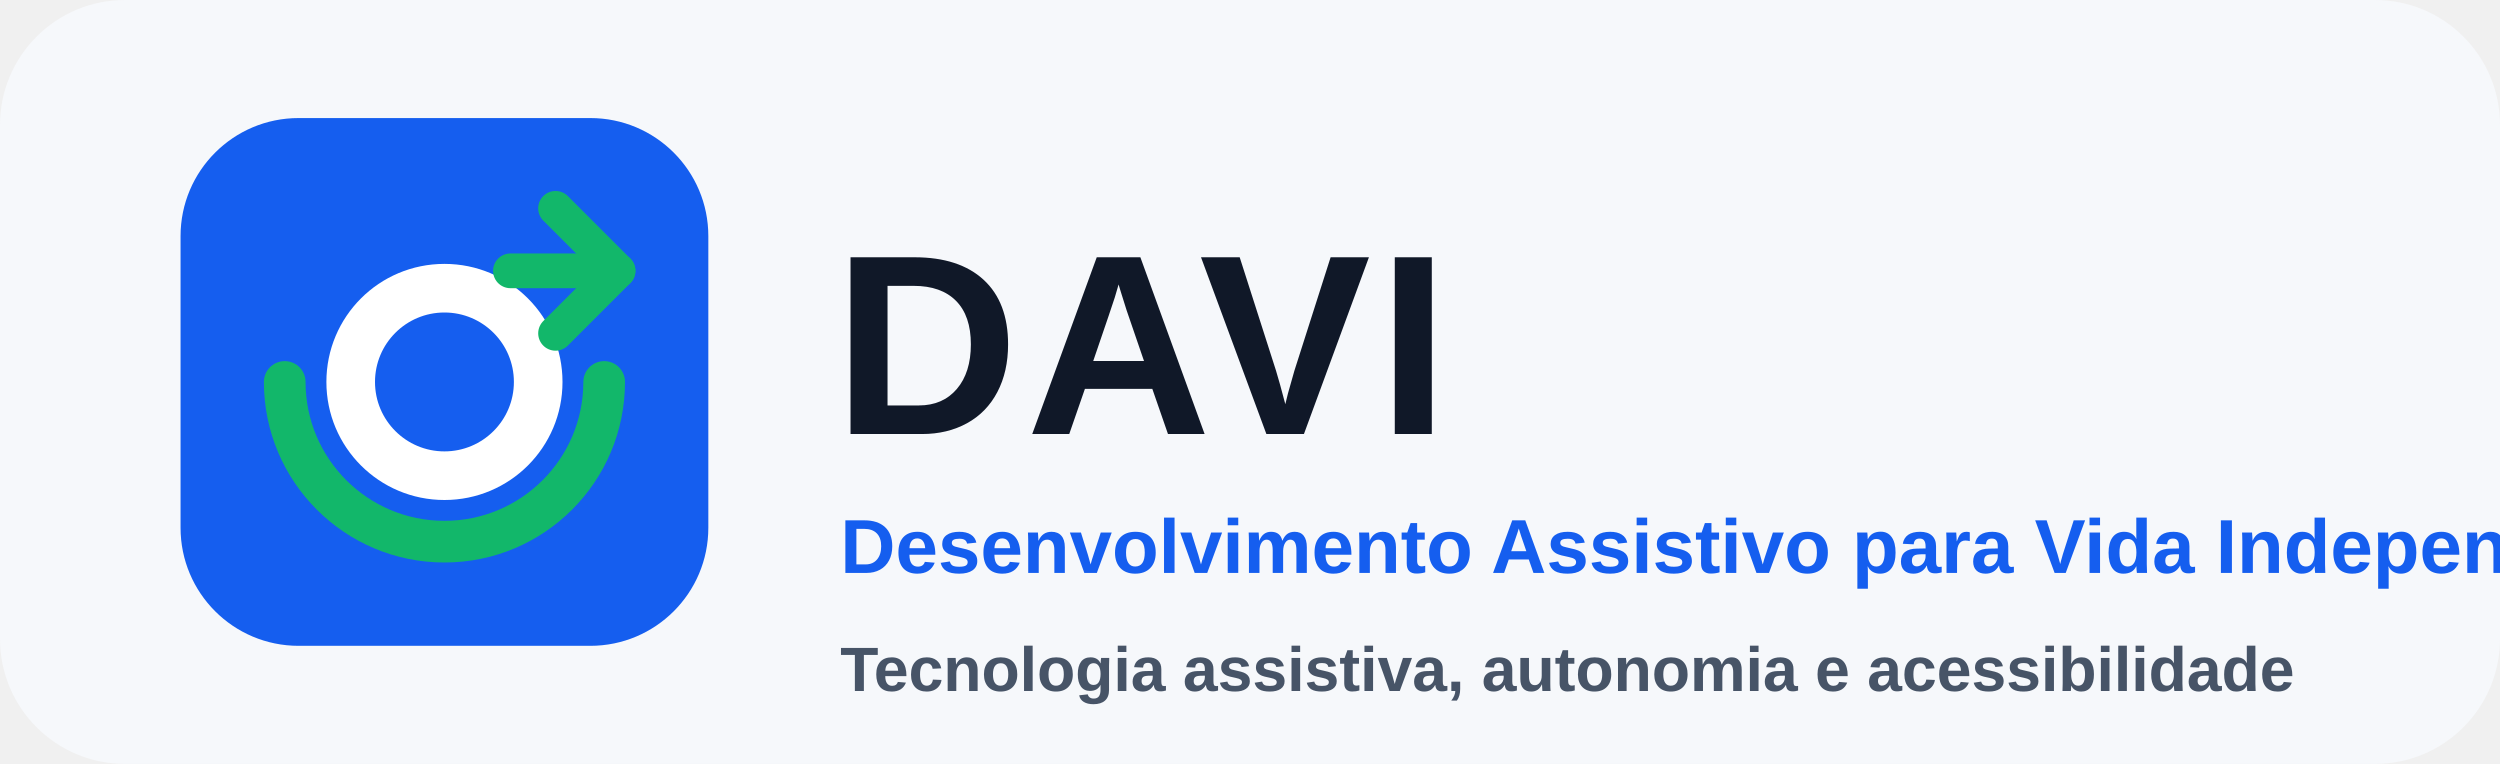
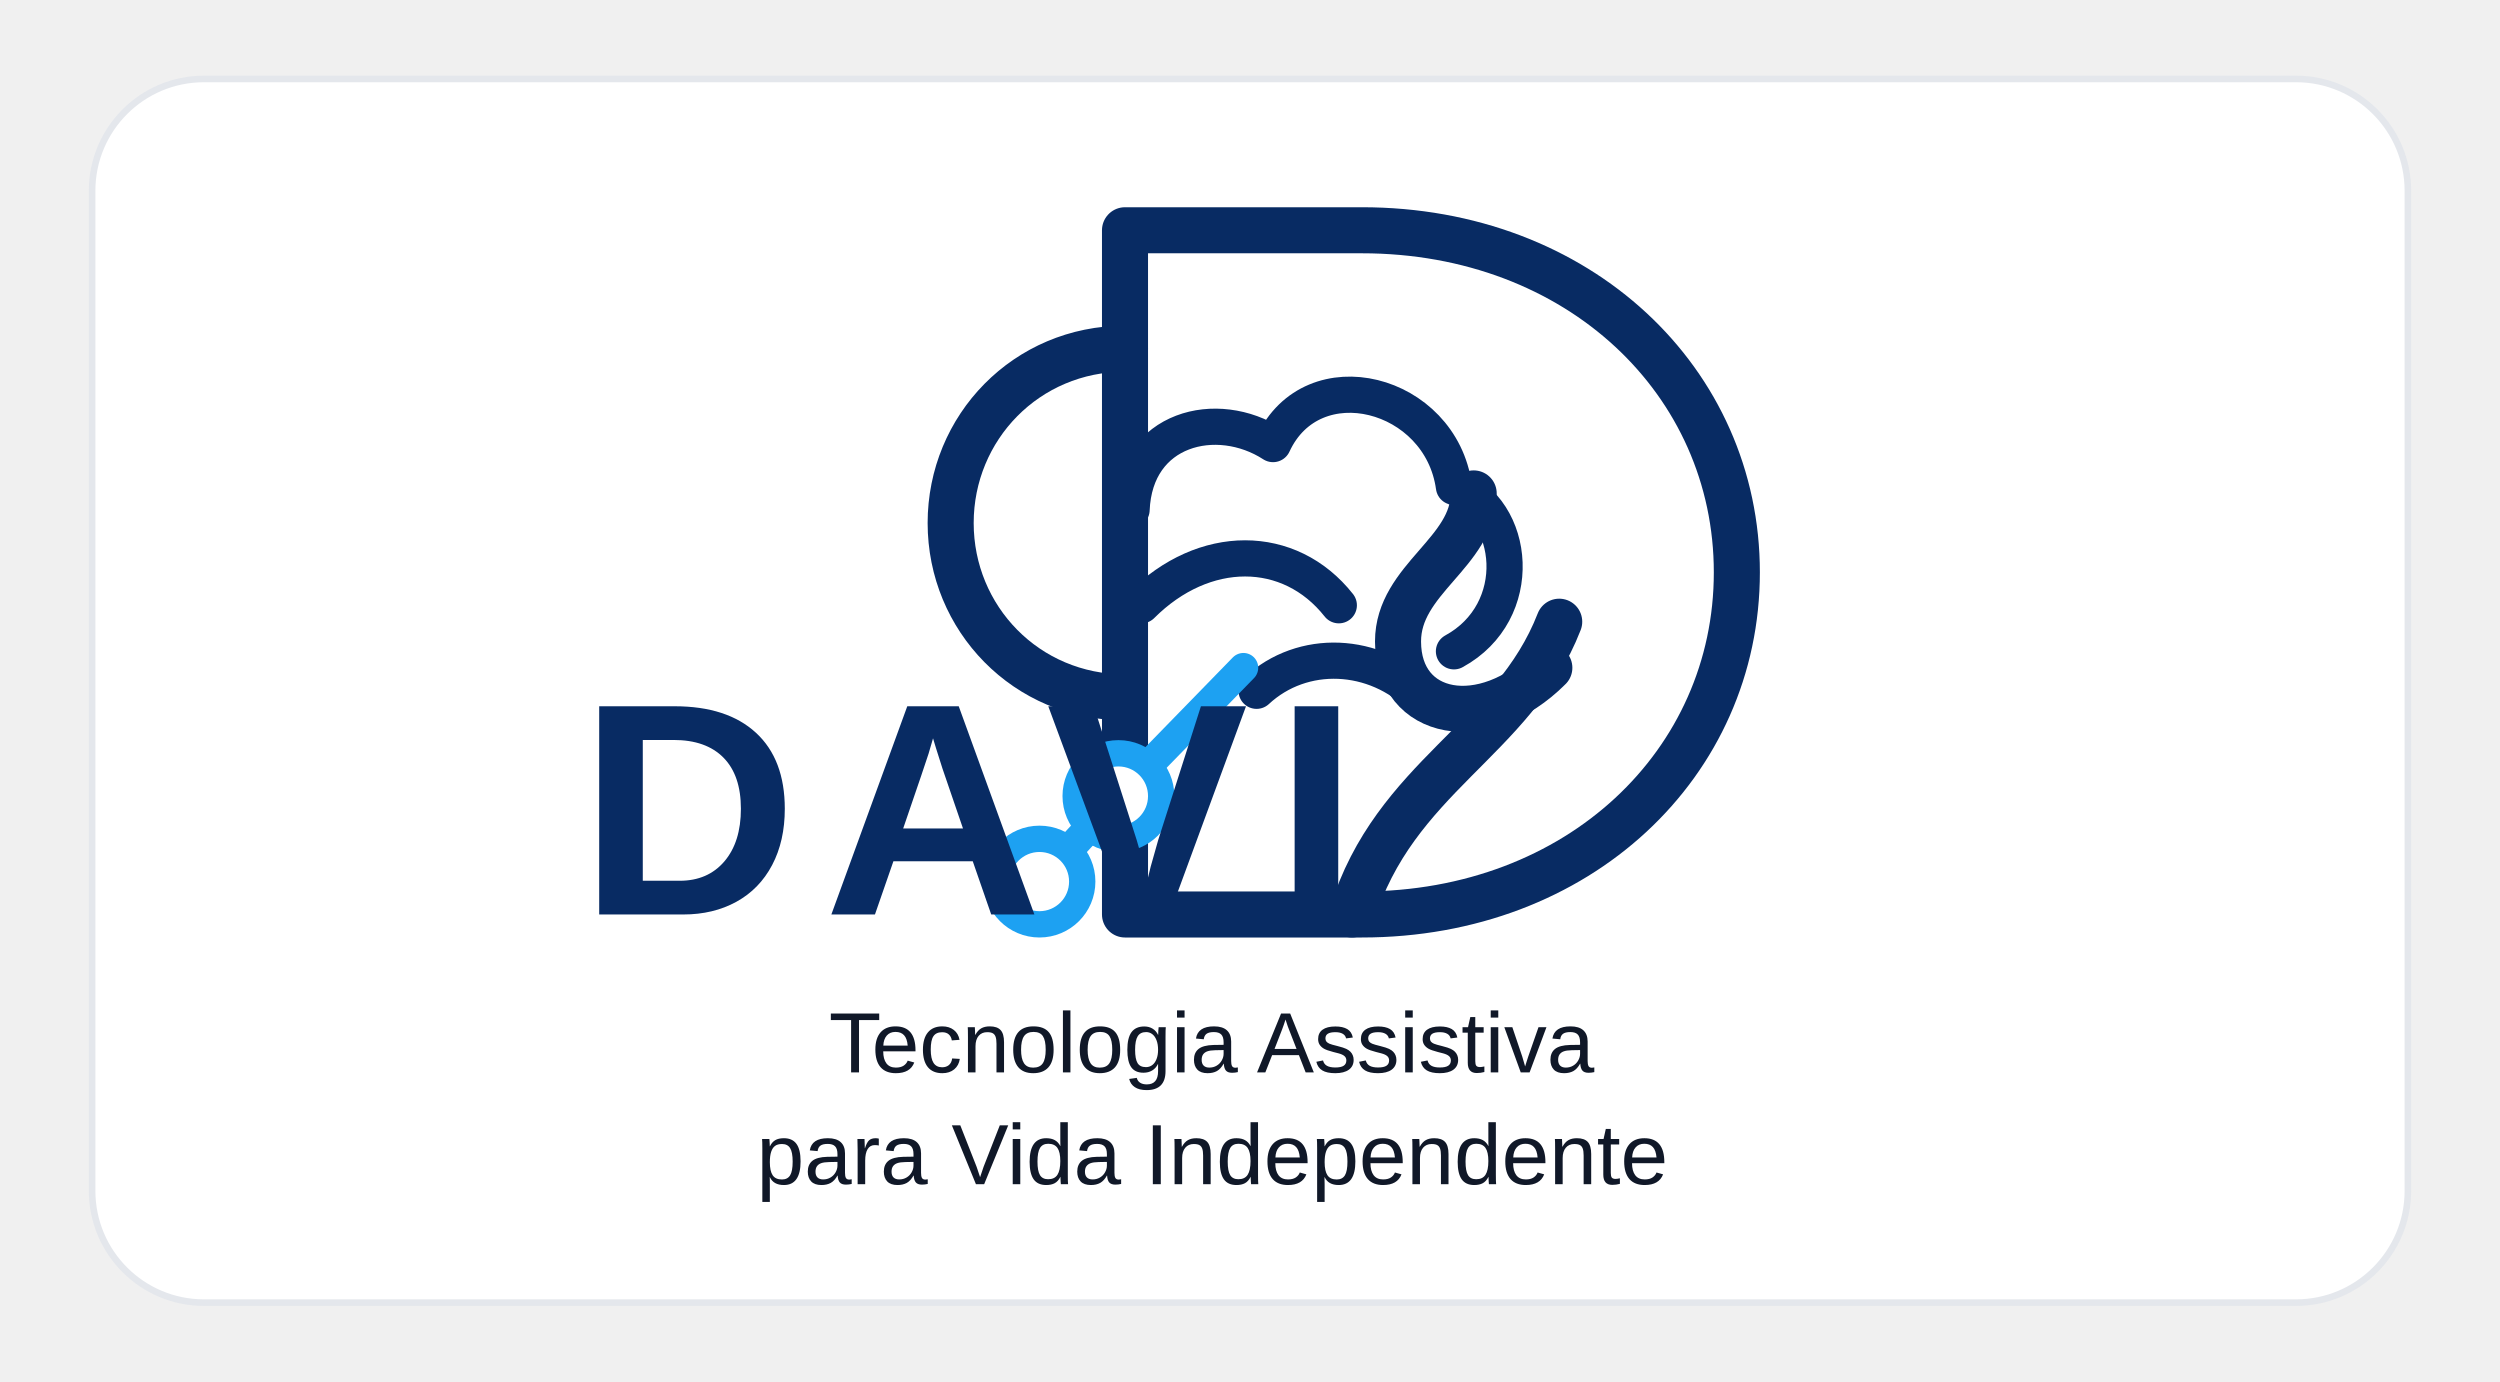
- <svg xmlns="http://www.w3.org/2000/svg" width="720" height="220" viewBox="0 0 720 220" fill="none" role="img" aria-labelledby="title desc">
-   <rect width="720" height="220" rx="36" fill="#F6F8FB" />
-   <g transform="translate(52 34)">
-     <rect x="0" y="0" width="152" height="152" rx="34" fill="#155EEF" />
-     <path d="M42 76C42 57.2 57.2 42 76 42C94.8 42 110 57.2 110 76C110 94.8 94.8 110 76 110C57.2 110 42 94.8 42 76Z" fill="white" />
-     <path d="M76 56C87.046 56 96 64.954 96 76C96 87.046 87.046 96 76 96C64.954 96 56 87.046 56 76C56 64.954 64.954 56 76 56Z" fill="#155EEF" />
-     <path d="M122 76C122 101.405 101.405 122 76 122C50.595 122 30 101.405 30 76" stroke="#12B76A" stroke-width="12" stroke-linecap="round" />
-     <path d="M108 26L126 44L108 62" stroke="#12B76A" stroke-width="10" stroke-linecap="round" stroke-linejoin="round" />
-     <path d="M126 44H95" stroke="#12B76A" stroke-width="10" stroke-linecap="round" />
+ <svg xmlns="http://www.w3.org/2000/svg" width="760" height="420" viewBox="0 0 760 420" fill="none" role="img" aria-labelledby="title desc">
+   <rect x="28" y="24" width="704" height="372" rx="34" fill="#FFFFFF" />
+   <rect x="28" y="24" width="704" height="372" rx="34" stroke="#E4E7EC" stroke-width="2" />
+   <g transform="translate(254 52)" stroke-linecap="round" stroke-linejoin="round">
+     <path d="M88 18H160C226 18 274 64 274 122C274 180 226 226 160 226H88V18Z" stroke="#082B63" stroke-width="14" />
+     <path d="M88 54C58 54 35 78 35 107C35 136 58 160 88 160" stroke="#082B63" stroke-width="14" />
+     <path d="M157 226C170 184 206 173 220 137" stroke="#082B63" stroke-width="14" />
+     <path d="M217 151C197 171 171 166 171 143C171 124 194 116 194 98" stroke="#082B63" stroke-width="14" />
+     <path d="M90 103C91 78 116 72 133 83C145 57 184 67 188 96C207 103 210 134 188 146" stroke="#082B63" stroke-width="11" />
+     <path d="M93 132C112 113 138 113 153 132" stroke="#082B63" stroke-width="11" />
+     <path d="M128 158C142 145 164 146 178 160" stroke="#082B63" stroke-width="11" />
+     <path d="M86 190L124 151" stroke="#1DA1F2" stroke-width="9" />
+     <path d="M62 216L86 190" stroke="#1DA1F2" stroke-width="9" />
+     <circle cx="86" cy="190" r="13" fill="#FFFFFF" stroke="#1DA1F2" stroke-width="8" />
+     <circle cx="62" cy="216" r="13" fill="#FFFFFF" stroke="#1DA1F2" stroke-width="8" />
  </g>
-   <g transform="translate(240 53)">
-     <text x="0" y="72" fill="#101828" font-family="Arial, Helvetica, sans-serif" font-size="74" font-weight="900" letter-spacing="2">DAVI</text>
-     <text x="2" y="112" fill="#155EEF" font-family="Arial, Helvetica, sans-serif" font-size="22" font-weight="800">Desenvolvimento Assistivo para Vida Independente</text>
-     <text x="2" y="146" fill="#475467" font-family="Arial, Helvetica, sans-serif" font-size="18" font-weight="600">Tecnologia assistiva, autonomia e acessibilidade</text>
+   <g transform="translate(176 278)">
+     <text x="0" y="0" fill="#082B63" font-family="Arial, Helvetica, sans-serif" font-size="92" font-weight="900" letter-spacing="8">DAVI</text>
+     <text x="76" y="48" fill="#101828" font-family="Arial, Helvetica, sans-serif" font-size="26" font-weight="500">Tecnologia Assistiva</text>
+     <text x="54" y="82" fill="#101828" font-family="Arial, Helvetica, sans-serif" font-size="26" font-weight="500">para Vida Independente</text>
  </g>
</svg>
